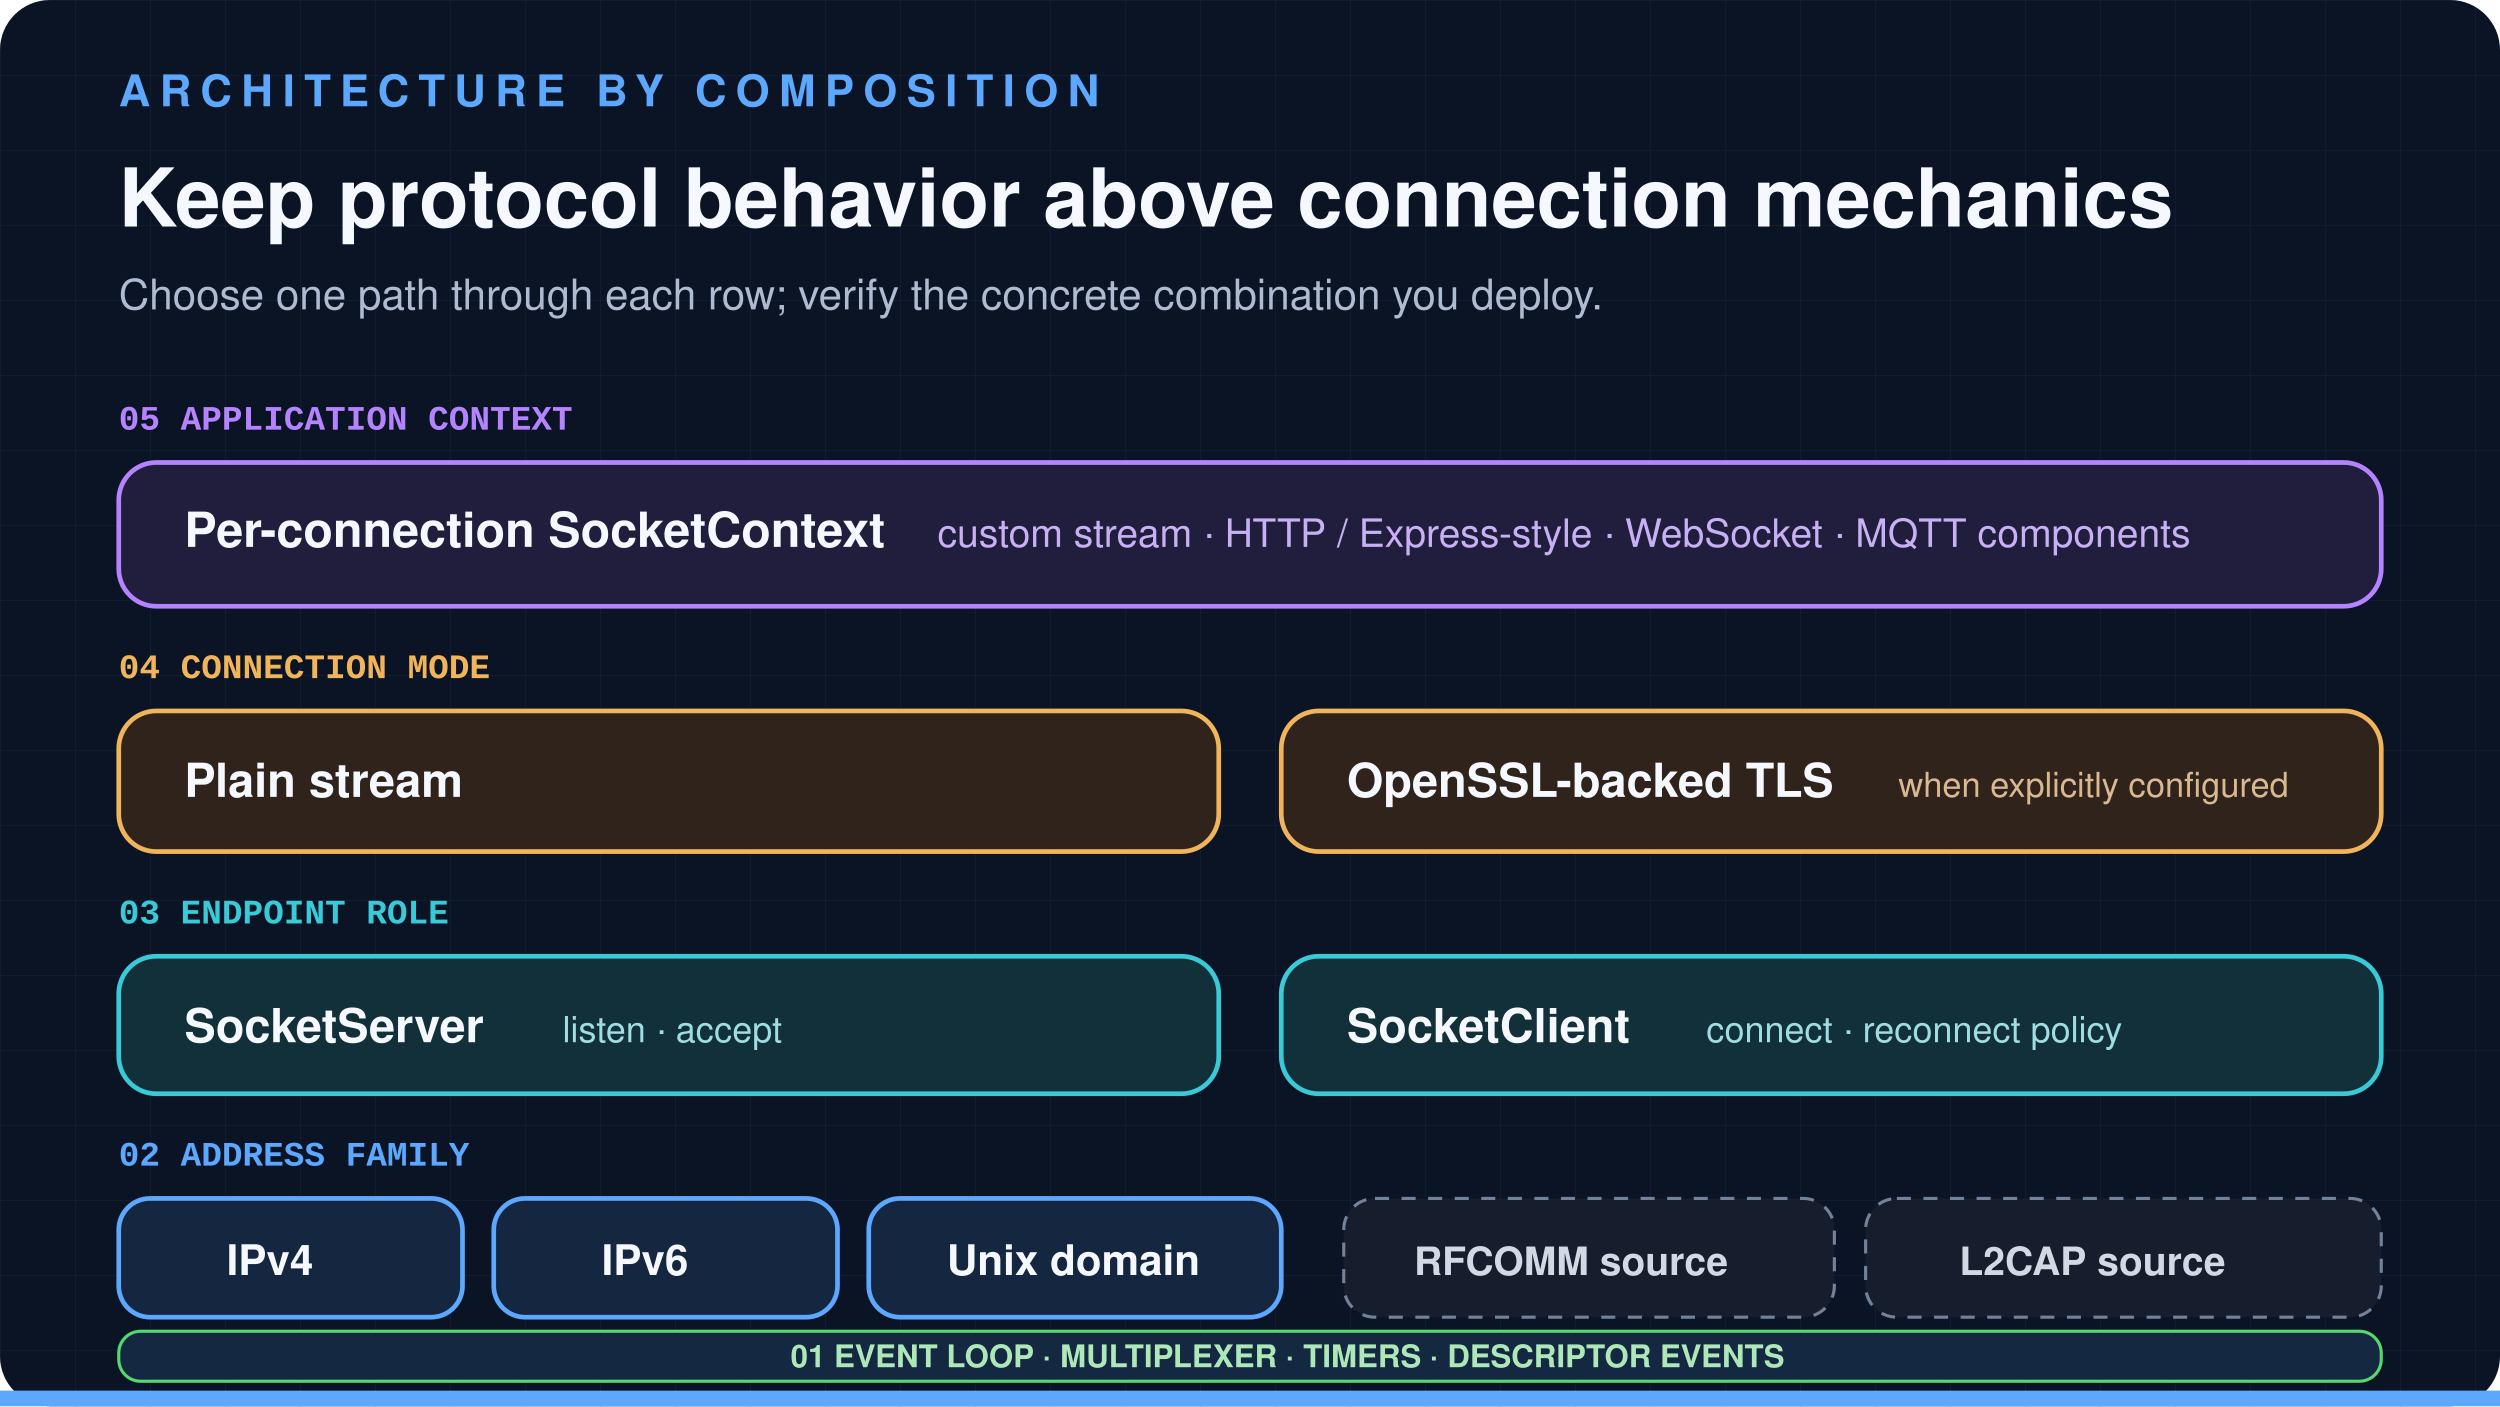
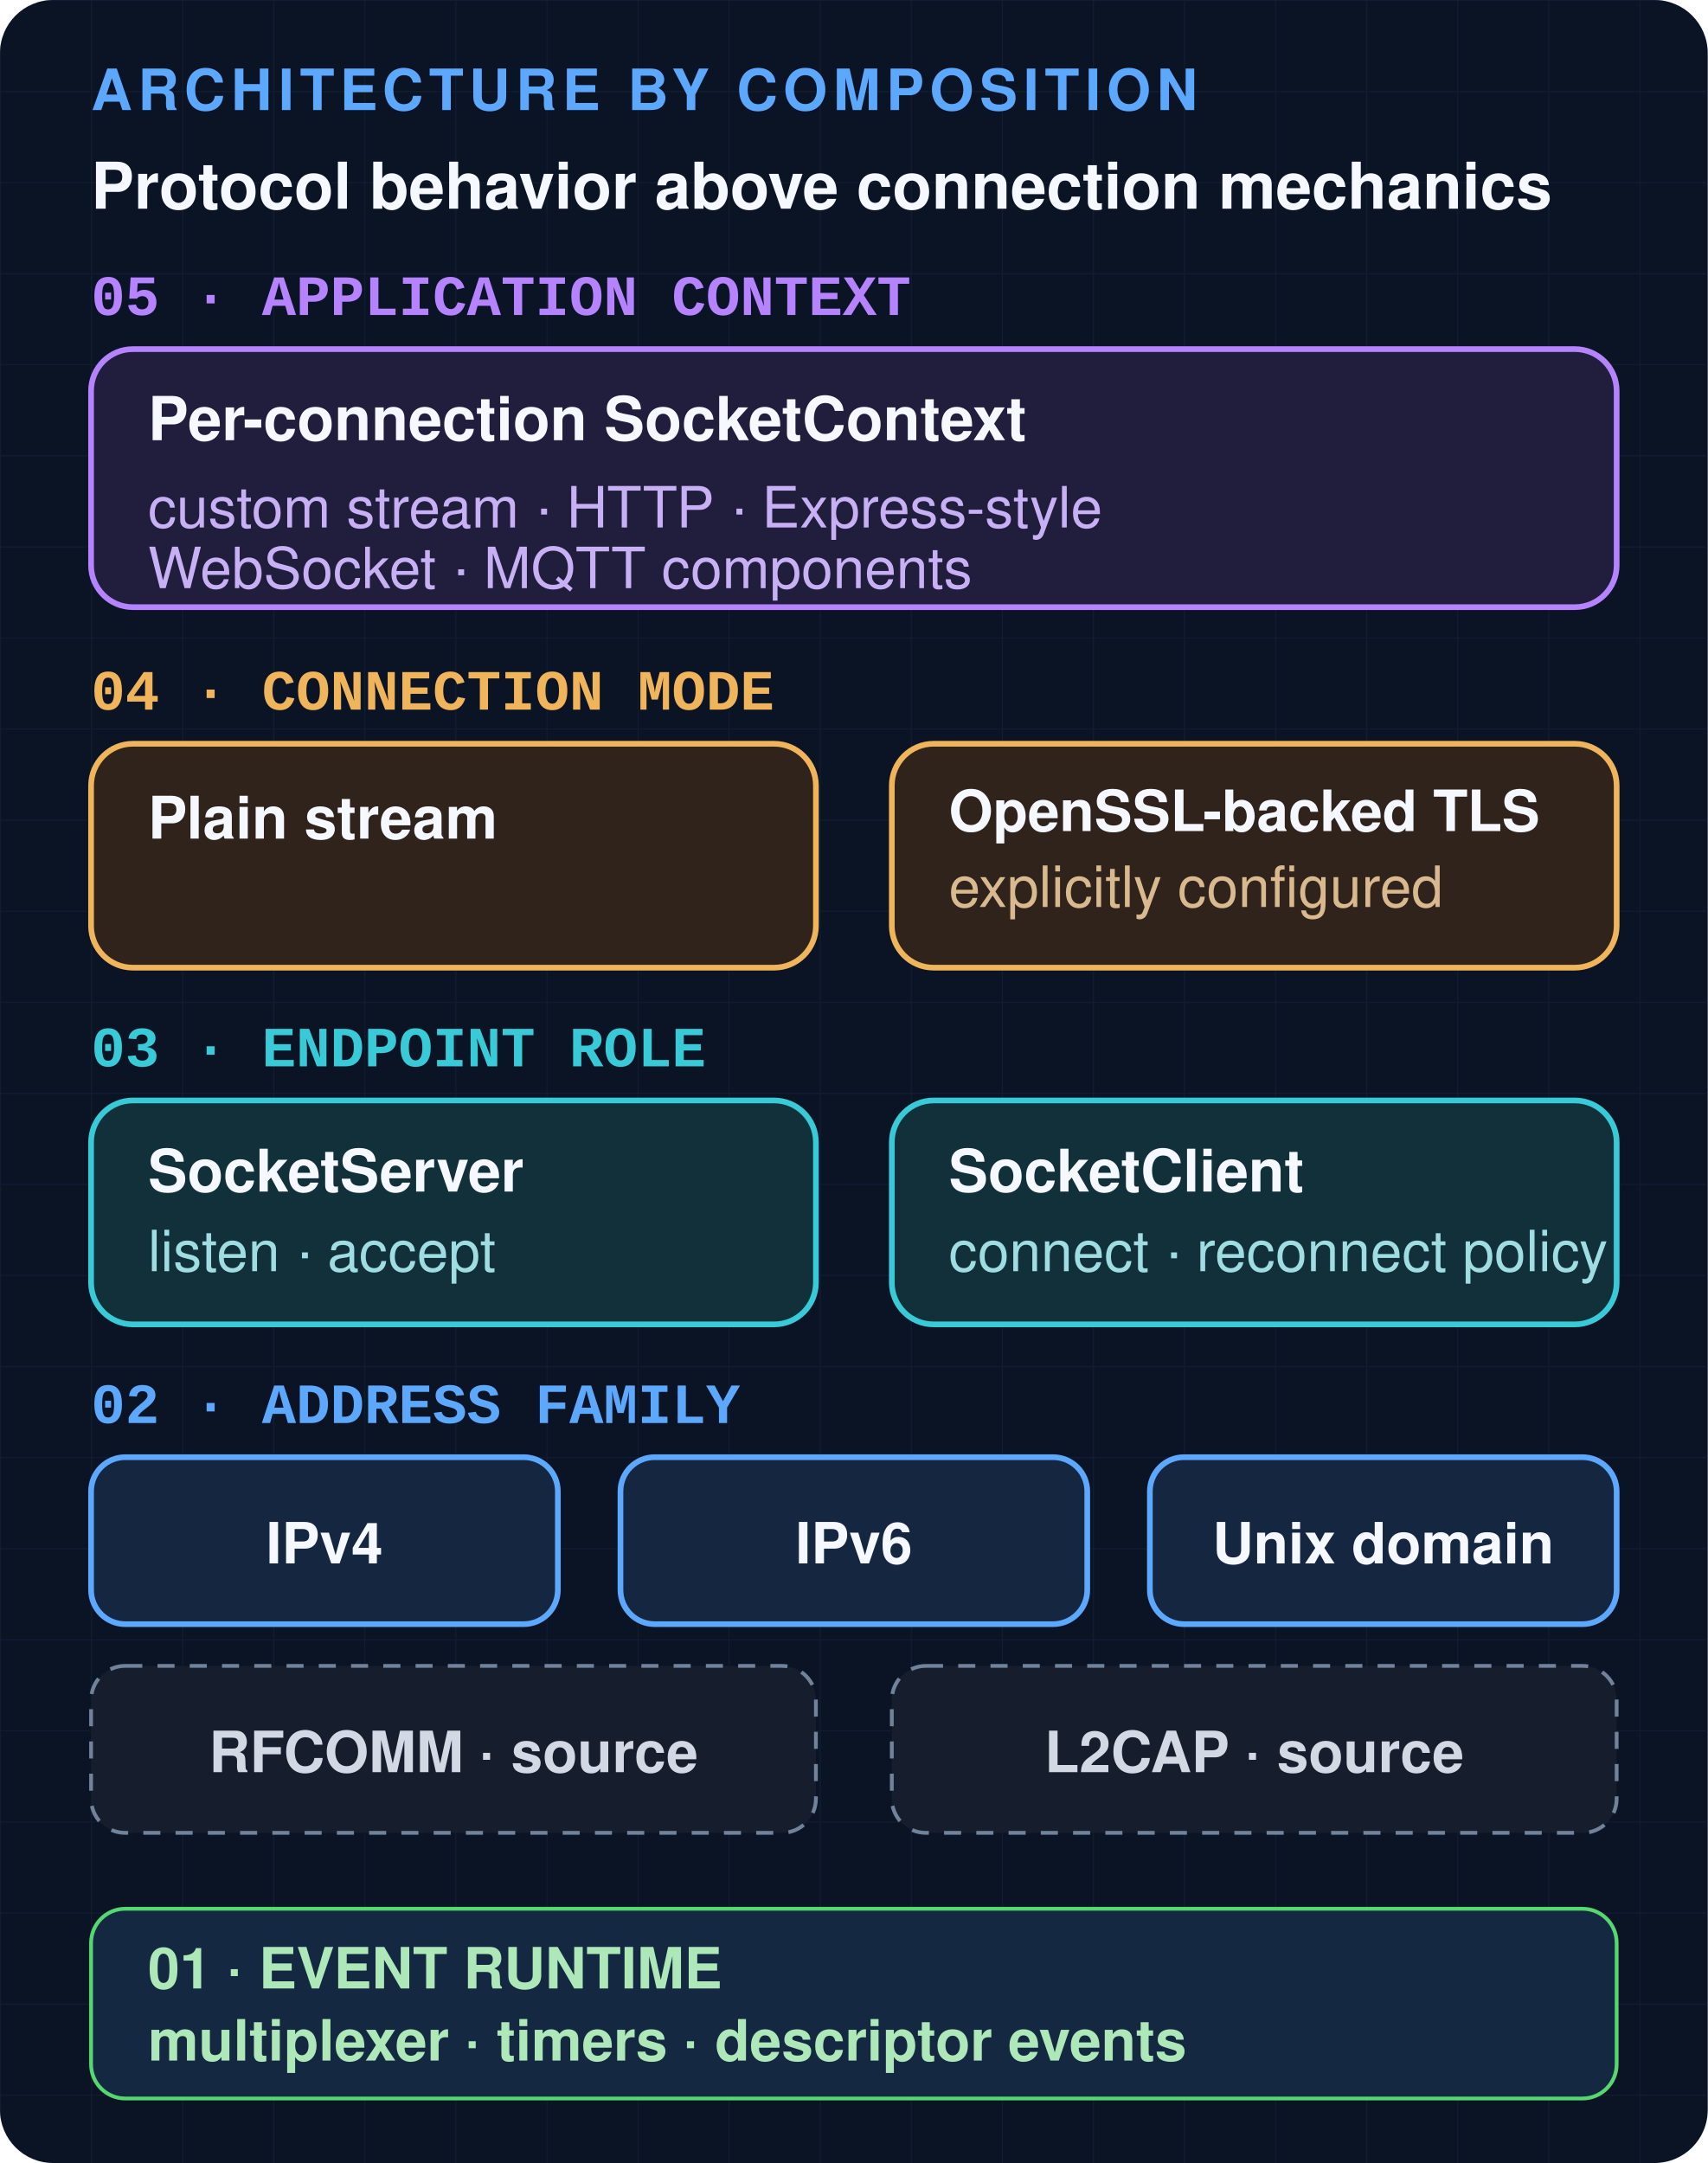
- <svg xmlns="http://www.w3.org/2000/svg" viewBox="0 0 1600 900" role="img" aria-labelledby="title desc">
+ <svg xmlns="http://www.w3.org/2000/svg" viewBox="0 0 900 1140" role="img" aria-labelledby="title desc">
  <defs>
    <pattern id="grid" width="48" height="48" patternUnits="userSpaceOnUse">
      <path d="M48 0H0V48" fill="none" stroke="#20304a" stroke-width="1" opacity=".34" />
    </pattern>
  </defs>
-   <rect width="1600" height="900" rx="32" fill="#0b1425" />
-   <rect width="1600" height="900" rx="32" fill="url(#grid)" />
-   <rect y="890" width="1600" height="10" fill="#5ca8ff" />
-   <text x="76" y="68" fill="#5ca8ff" font-family="-apple-system,BlinkMacSystemFont,'Segoe UI',Helvetica,Arial,sans-serif" font-size="28" font-weight="700" letter-spacing="6">ARCHITECTURE BY COMPOSITION</text>
-   <text x="76" y="145" fill="#f5f8ff" font-family="-apple-system,BlinkMacSystemFont,'Segoe UI',Helvetica,Arial,sans-serif" font-size="52" font-weight="750">Keep protocol behavior above connection mechanics</text>
-   <text x="76" y="198" fill="#aebbd0" font-family="-apple-system,BlinkMacSystemFont,'Segoe UI',Helvetica,Arial,sans-serif" font-size="27">Choose one path through each row; verify the concrete combination you deploy.</text>
-   <text x="76" y="275" fill="#b583ff" font-family="ui-monospace,SFMono-Regular,Menlo,Monaco,Consolas,'Liberation Mono',monospace" font-size="22" font-weight="700">05  APPLICATION CONTEXT</text>
-   <rect x="76" y="296" width="1448" height="92" rx="24" fill="#201d3d" stroke="#b583ff" stroke-width="3" />
-   <text x="118" y="350" fill="#f5f8ff" font-family="-apple-system,BlinkMacSystemFont,'Segoe UI',Helvetica,Arial,sans-serif" font-size="31" font-weight="700">Per-connection SocketContext</text>
-   <text x="600" y="350" fill="#c7b1f4" font-family="-apple-system,BlinkMacSystemFont,'Segoe UI',Helvetica,Arial,sans-serif" font-size="25">custom stream · HTTP / Express-style · WebSocket · MQTT components</text>
-   <text x="76" y="434" fill="#f0b45b" font-family="ui-monospace,SFMono-Regular,Menlo,Monaco,Consolas,'Liberation Mono',monospace" font-size="22" font-weight="700">04  CONNECTION MODE</text>
-   <rect x="76" y="455" width="704" height="90" rx="24" fill="#30231c" stroke="#f0b45b" stroke-width="3" />
-   <text x="118" y="510" fill="#f5f8ff" font-family="-apple-system,BlinkMacSystemFont,'Segoe UI',Helvetica,Arial,sans-serif" font-size="30" font-weight="700">Plain stream</text>
-   <rect x="820" y="455" width="704" height="90" rx="24" fill="#30231c" stroke="#f0b45b" stroke-width="3" />
-   <text x="862" y="510" fill="#f5f8ff" font-family="-apple-system,BlinkMacSystemFont,'Segoe UI',Helvetica,Arial,sans-serif" font-size="30" font-weight="700">OpenSSL-backed TLS</text>
-   <text x="1215" y="510" fill="#d9b98f" font-family="-apple-system,BlinkMacSystemFont,'Segoe UI',Helvetica,Arial,sans-serif" font-size="22">when explicitly configured</text>
-   <text x="76" y="591" fill="#38cad6" font-family="ui-monospace,SFMono-Regular,Menlo,Monaco,Consolas,'Liberation Mono',monospace" font-size="22" font-weight="700">03  ENDPOINT ROLE</text>
-   <rect x="76" y="612" width="704" height="88" rx="24" fill="#123039" stroke="#38cad6" stroke-width="3" />
-   <text x="118" y="667" fill="#f5f8ff" font-family="-apple-system,BlinkMacSystemFont,'Segoe UI',Helvetica,Arial,sans-serif" font-size="30" font-weight="700">SocketServer</text>
-   <text x="360" y="667" fill="#9fdde3" font-family="-apple-system,BlinkMacSystemFont,'Segoe UI',Helvetica,Arial,sans-serif" font-size="23">listen · accept</text>
-   <rect x="820" y="612" width="704" height="88" rx="24" fill="#123039" stroke="#38cad6" stroke-width="3" />
-   <text x="862" y="667" fill="#f5f8ff" font-family="-apple-system,BlinkMacSystemFont,'Segoe UI',Helvetica,Arial,sans-serif" font-size="30" font-weight="700">SocketClient</text>
-   <text x="1092" y="667" fill="#9fdde3" font-family="-apple-system,BlinkMacSystemFont,'Segoe UI',Helvetica,Arial,sans-serif" font-size="23">connect · reconnect policy</text>
-   <text x="76" y="746" fill="#5ca8ff" font-family="ui-monospace,SFMono-Regular,Menlo,Monaco,Consolas,'Liberation Mono',monospace" font-size="22" font-weight="700">02  ADDRESS FAMILY</text>
-   <rect x="76" y="767" width="220" height="76" rx="20" fill="#152640" stroke="#5ca8ff" stroke-width="3" />
-   <text x="145" y="816" fill="#f5f8ff" font-family="-apple-system,BlinkMacSystemFont,'Segoe UI',Helvetica,Arial,sans-serif" font-size="27" font-weight="700">IPv4</text>
-   <rect x="316" y="767" width="220" height="76" rx="20" fill="#152640" stroke="#5ca8ff" stroke-width="3" />
-   <text x="385" y="816" fill="#f5f8ff" font-family="-apple-system,BlinkMacSystemFont,'Segoe UI',Helvetica,Arial,sans-serif" font-size="27" font-weight="700">IPv6</text>
-   <rect x="556" y="767" width="264" height="76" rx="20" fill="#152640" stroke="#5ca8ff" stroke-width="3" />
-   <text x="606" y="816" fill="#f5f8ff" font-family="-apple-system,BlinkMacSystemFont,'Segoe UI',Helvetica,Arial,sans-serif" font-size="27" font-weight="700">Unix domain</text>
-   <rect x="860" y="767" width="314" height="76" rx="20" fill="#161d2c" stroke="#71829b" stroke-width="2" stroke-dasharray="9 8" />
-   <text x="905" y="816" fill="#d2d9e5" font-family="-apple-system,BlinkMacSystemFont,'Segoe UI',Helvetica,Arial,sans-serif" font-size="25" font-weight="700">RFCOMM source</text>
-   <rect x="1194" y="767" width="330" height="76" rx="20" fill="#161d2c" stroke="#71829b" stroke-width="2" stroke-dasharray="9 8" />
-   <text x="1254" y="816" fill="#d2d9e5" font-family="-apple-system,BlinkMacSystemFont,'Segoe UI',Helvetica,Arial,sans-serif" font-size="25" font-weight="700">L2CAP source</text>
-   <rect x="76" y="852" width="1448" height="32" rx="14" fill="#142941" stroke="#55d86f" stroke-width="2" />
-   <text x="506" y="875" fill="#aee8b8" font-family="-apple-system,BlinkMacSystemFont,'Segoe UI',Helvetica,Arial,sans-serif" font-size="20" font-weight="700">01  EVENT LOOP · MULTIPLEXER · TIMERS · DESCRIPTOR EVENTS</text>
+   <rect width="900" height="1140" rx="28" fill="#0b1425" />
+   <rect width="900" height="1140" rx="28" fill="url(#grid)" />
+   <text x="48" y="58" fill="#5ca8ff" font-family="-apple-system,BlinkMacSystemFont,'Segoe UI',Helvetica,Arial,sans-serif" font-size="30" font-weight="700" letter-spacing="3">ARCHITECTURE BY COMPOSITION</text>
+   <text x="48" y="110" fill="#f5f8ff" font-family="-apple-system,BlinkMacSystemFont,'Segoe UI',Helvetica,Arial,sans-serif" font-size="34" font-weight="750">Protocol behavior above connection mechanics</text>
+   <text x="48" y="166" fill="#b583ff" font-family="ui-monospace,SFMono-Regular,Menlo,Monaco,Consolas,'Liberation Mono',monospace" font-size="30" font-weight="700">05 · APPLICATION CONTEXT</text>
+   <rect x="48" y="184" width="804" height="136" rx="22" fill="#201d3d" stroke="#b583ff" stroke-width="3" />
+   <text x="78" y="232" fill="#f5f8ff" font-family="-apple-system,BlinkMacSystemFont,'Segoe UI',Helvetica,Arial,sans-serif" font-size="32" font-weight="700">Per-connection SocketContext</text>
+   <text x="78" y="278" fill="#c7b1f4" font-family="-apple-system,BlinkMacSystemFont,'Segoe UI',Helvetica,Arial,sans-serif" font-size="30">custom stream · HTTP · Express-style</text>
+   <text x="78" y="310" fill="#c7b1f4" font-family="-apple-system,BlinkMacSystemFont,'Segoe UI',Helvetica,Arial,sans-serif" font-size="30">WebSocket · MQTT components</text>
+   <text x="48" y="374" fill="#f0b45b" font-family="ui-monospace,SFMono-Regular,Menlo,Monaco,Consolas,'Liberation Mono',monospace" font-size="30" font-weight="700">04 · CONNECTION MODE</text>
+   <rect x="48" y="392" width="382" height="118" rx="22" fill="#30231c" stroke="#f0b45b" stroke-width="3" />
+   <text x="78" y="442" fill="#f5f8ff" font-family="-apple-system,BlinkMacSystemFont,'Segoe UI',Helvetica,Arial,sans-serif" font-size="31" font-weight="700">Plain stream</text>
+   <rect x="470" y="392" width="382" height="118" rx="22" fill="#30231c" stroke="#f0b45b" stroke-width="3" />
+   <text x="500" y="438" fill="#f5f8ff" font-family="-apple-system,BlinkMacSystemFont,'Segoe UI',Helvetica,Arial,sans-serif" font-size="30" font-weight="700">OpenSSL-backed TLS</text>
+   <text x="500" y="478" fill="#d9b98f" font-family="-apple-system,BlinkMacSystemFont,'Segoe UI',Helvetica,Arial,sans-serif" font-size="30">explicitly configured</text>
+   <text x="48" y="562" fill="#38cad6" font-family="ui-monospace,SFMono-Regular,Menlo,Monaco,Consolas,'Liberation Mono',monospace" font-size="30" font-weight="700">03 · ENDPOINT ROLE</text>
+   <rect x="48" y="580" width="382" height="118" rx="22" fill="#123039" stroke="#38cad6" stroke-width="3" />
+   <text x="78" y="628" fill="#f5f8ff" font-family="-apple-system,BlinkMacSystemFont,'Segoe UI',Helvetica,Arial,sans-serif" font-size="31" font-weight="700">SocketServer</text>
+   <text x="78" y="670" fill="#9fdde3" font-family="-apple-system,BlinkMacSystemFont,'Segoe UI',Helvetica,Arial,sans-serif" font-size="30">listen · accept</text>
+   <rect x="470" y="580" width="382" height="118" rx="22" fill="#123039" stroke="#38cad6" stroke-width="3" />
+   <text x="500" y="628" fill="#f5f8ff" font-family="-apple-system,BlinkMacSystemFont,'Segoe UI',Helvetica,Arial,sans-serif" font-size="31" font-weight="700">SocketClient</text>
+   <text x="500" y="670" fill="#9fdde3" font-family="-apple-system,BlinkMacSystemFont,'Segoe UI',Helvetica,Arial,sans-serif" font-size="30">connect · reconnect policy</text>
+   <text x="48" y="750" fill="#5ca8ff" font-family="ui-monospace,SFMono-Regular,Menlo,Monaco,Consolas,'Liberation Mono',monospace" font-size="30" font-weight="700">02 · ADDRESS FAMILY</text>
+   <rect x="48" y="768" width="246" height="88" rx="18" fill="#152640" stroke="#5ca8ff" stroke-width="3" />
+   <text x="171" y="824" text-anchor="middle" fill="#f5f8ff" font-family="-apple-system,BlinkMacSystemFont,'Segoe UI',Helvetica,Arial,sans-serif" font-size="30" font-weight="700">IPv4</text>
+   <rect x="327" y="768" width="246" height="88" rx="18" fill="#152640" stroke="#5ca8ff" stroke-width="3" />
+   <text x="450" y="824" text-anchor="middle" fill="#f5f8ff" font-family="-apple-system,BlinkMacSystemFont,'Segoe UI',Helvetica,Arial,sans-serif" font-size="30" font-weight="700">IPv6</text>
+   <rect x="606" y="768" width="246" height="88" rx="18" fill="#152640" stroke="#5ca8ff" stroke-width="3" />
+   <text x="729" y="824" text-anchor="middle" fill="#f5f8ff" font-family="-apple-system,BlinkMacSystemFont,'Segoe UI',Helvetica,Arial,sans-serif" font-size="30" font-weight="700">Unix domain</text>
+   <rect x="48" y="878" width="382" height="88" rx="18" fill="#161d2c" stroke="#71829b" stroke-width="2" stroke-dasharray="9 8" />
+   <text x="239" y="934" text-anchor="middle" fill="#d2d9e5" font-family="-apple-system,BlinkMacSystemFont,'Segoe UI',Helvetica,Arial,sans-serif" font-size="30" font-weight="700">RFCOMM · source</text>
+   <rect x="470" y="878" width="382" height="88" rx="18" fill="#161d2c" stroke="#71829b" stroke-width="2" stroke-dasharray="9 8" />
+   <text x="661" y="934" text-anchor="middle" fill="#d2d9e5" font-family="-apple-system,BlinkMacSystemFont,'Segoe UI',Helvetica,Arial,sans-serif" font-size="30" font-weight="700">L2CAP · source</text>
+   <rect x="48" y="1006" width="804" height="100" rx="18" fill="#142941" stroke="#55d86f" stroke-width="2" />
+   <text x="78" y="1048" fill="#aee8b8" font-family="-apple-system,BlinkMacSystemFont,'Segoe UI',Helvetica,Arial,sans-serif" font-size="30" font-weight="700">01 · EVENT RUNTIME</text>
+   <text x="78" y="1086" fill="#aee8b8" font-family="-apple-system,BlinkMacSystemFont,'Segoe UI',Helvetica,Arial,sans-serif" font-size="30" font-weight="700">multiplexer · timers · descriptor events</text>
</svg>
